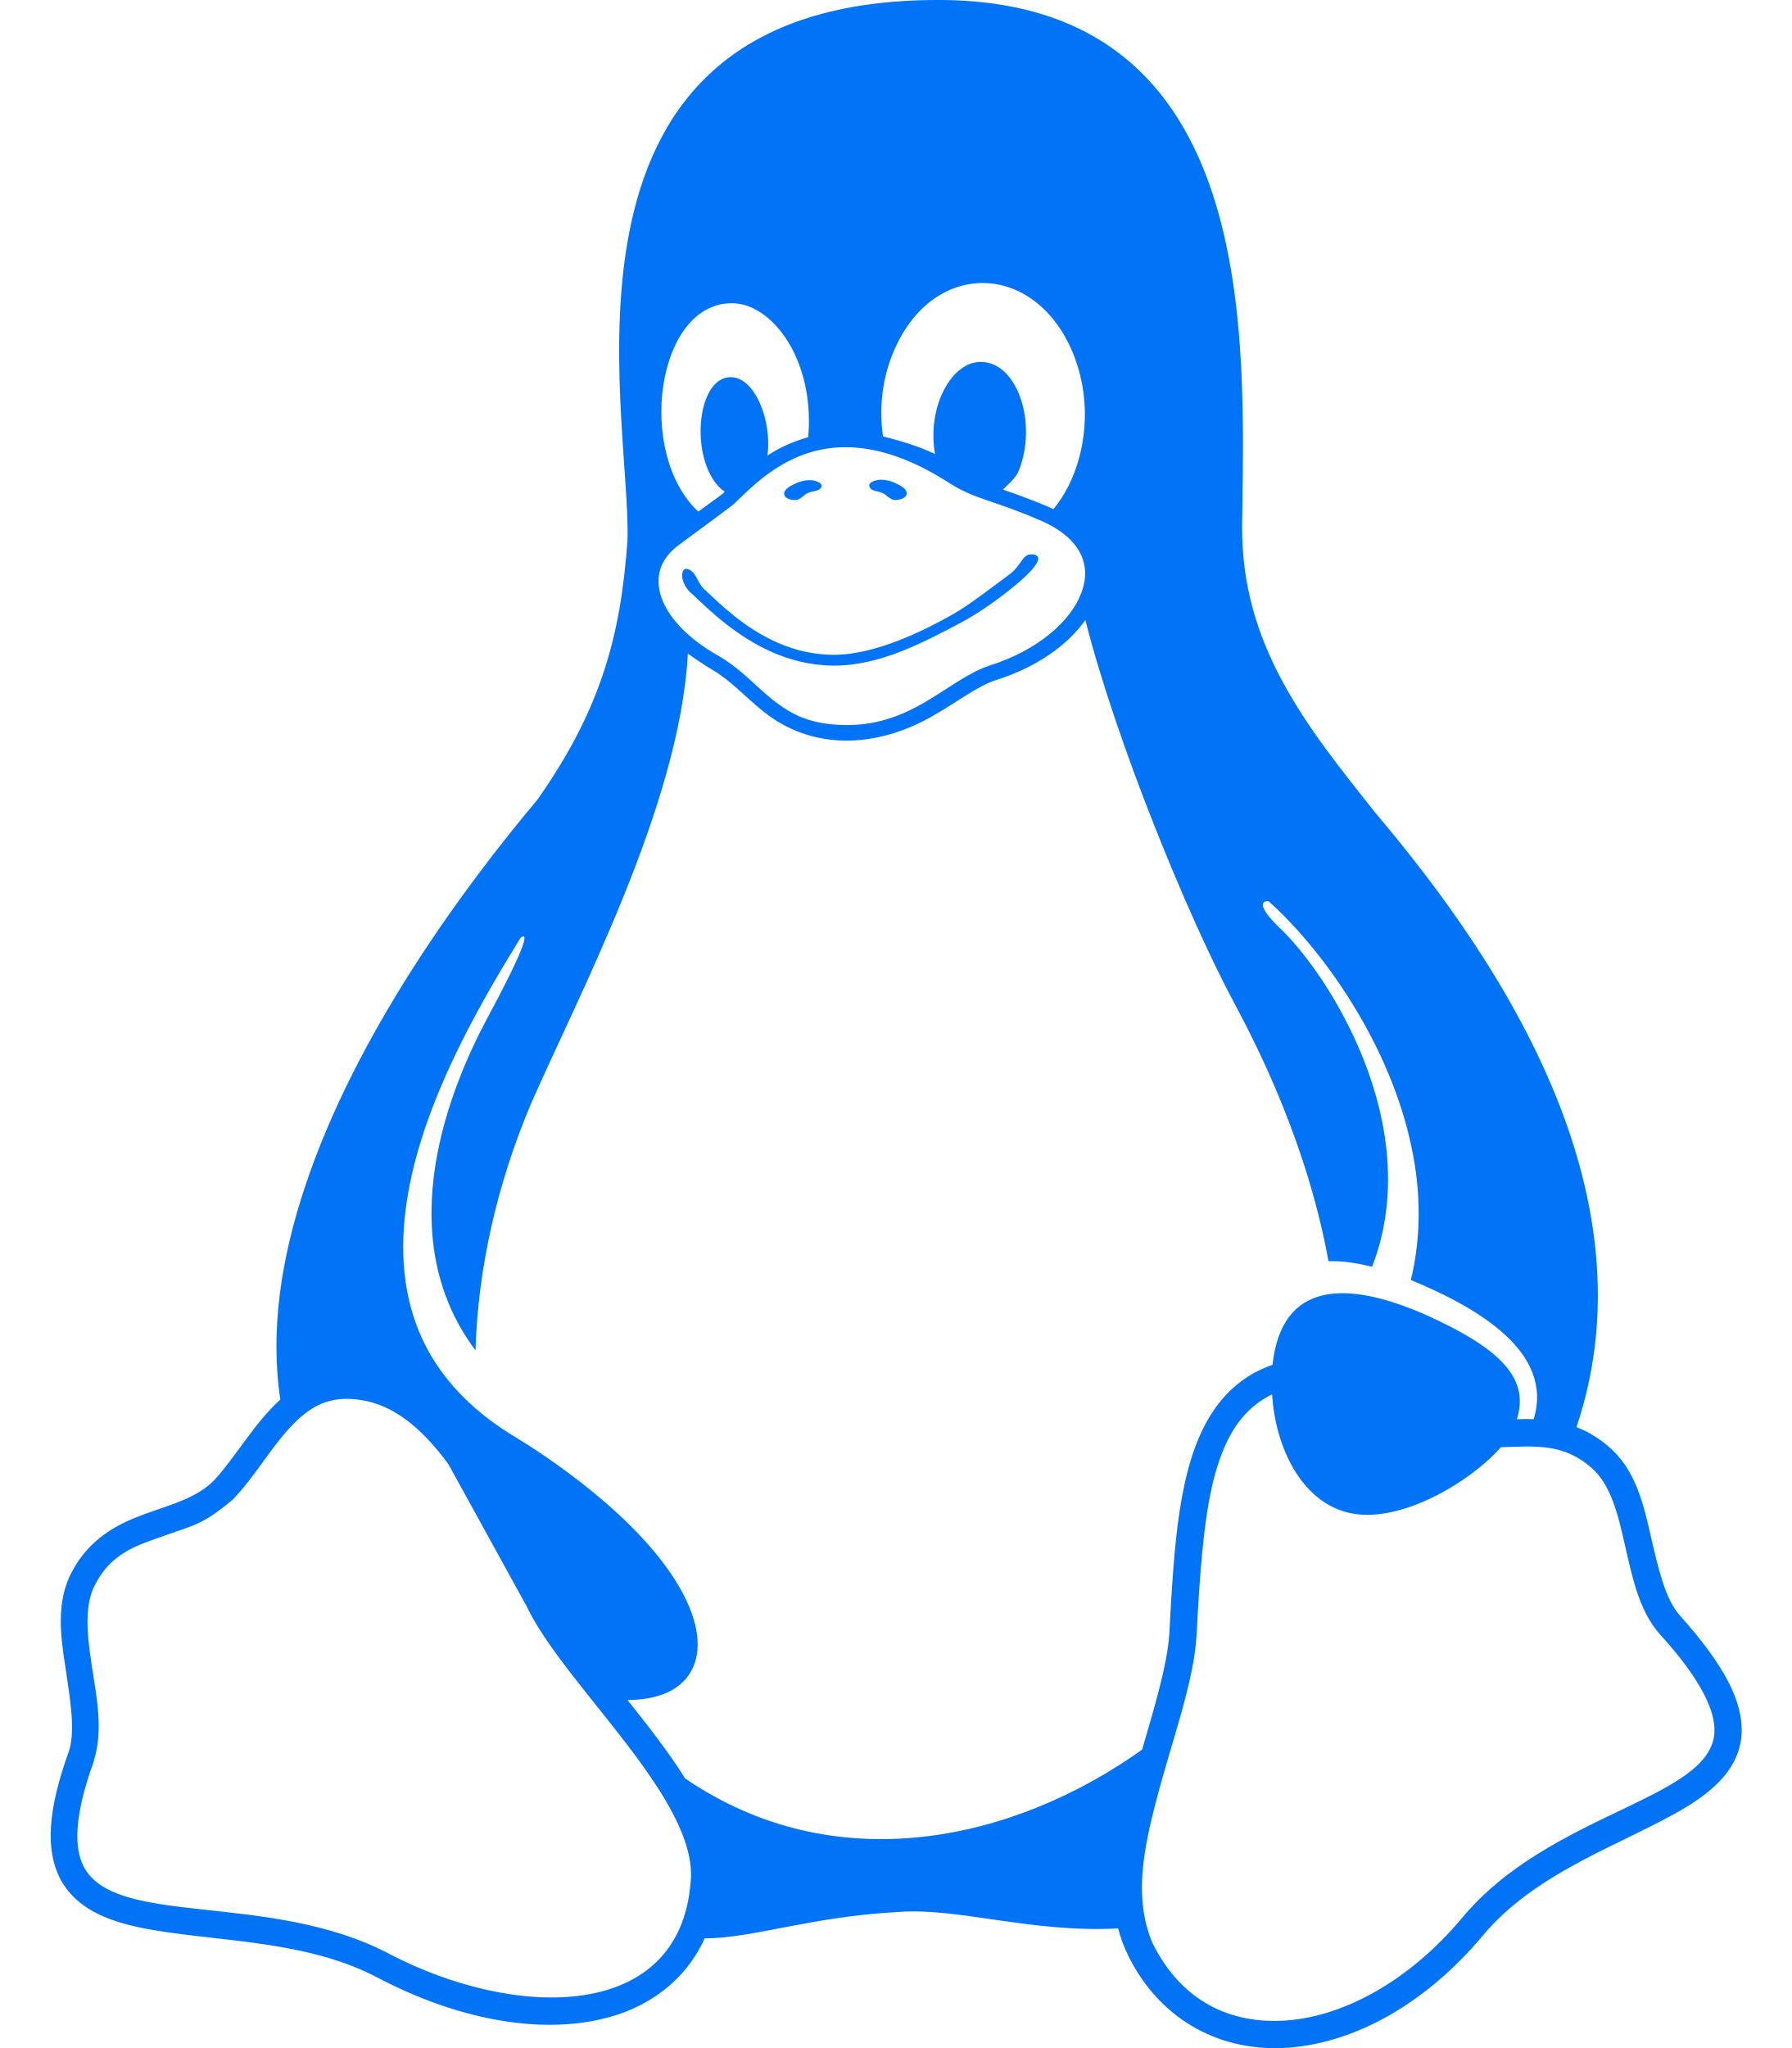
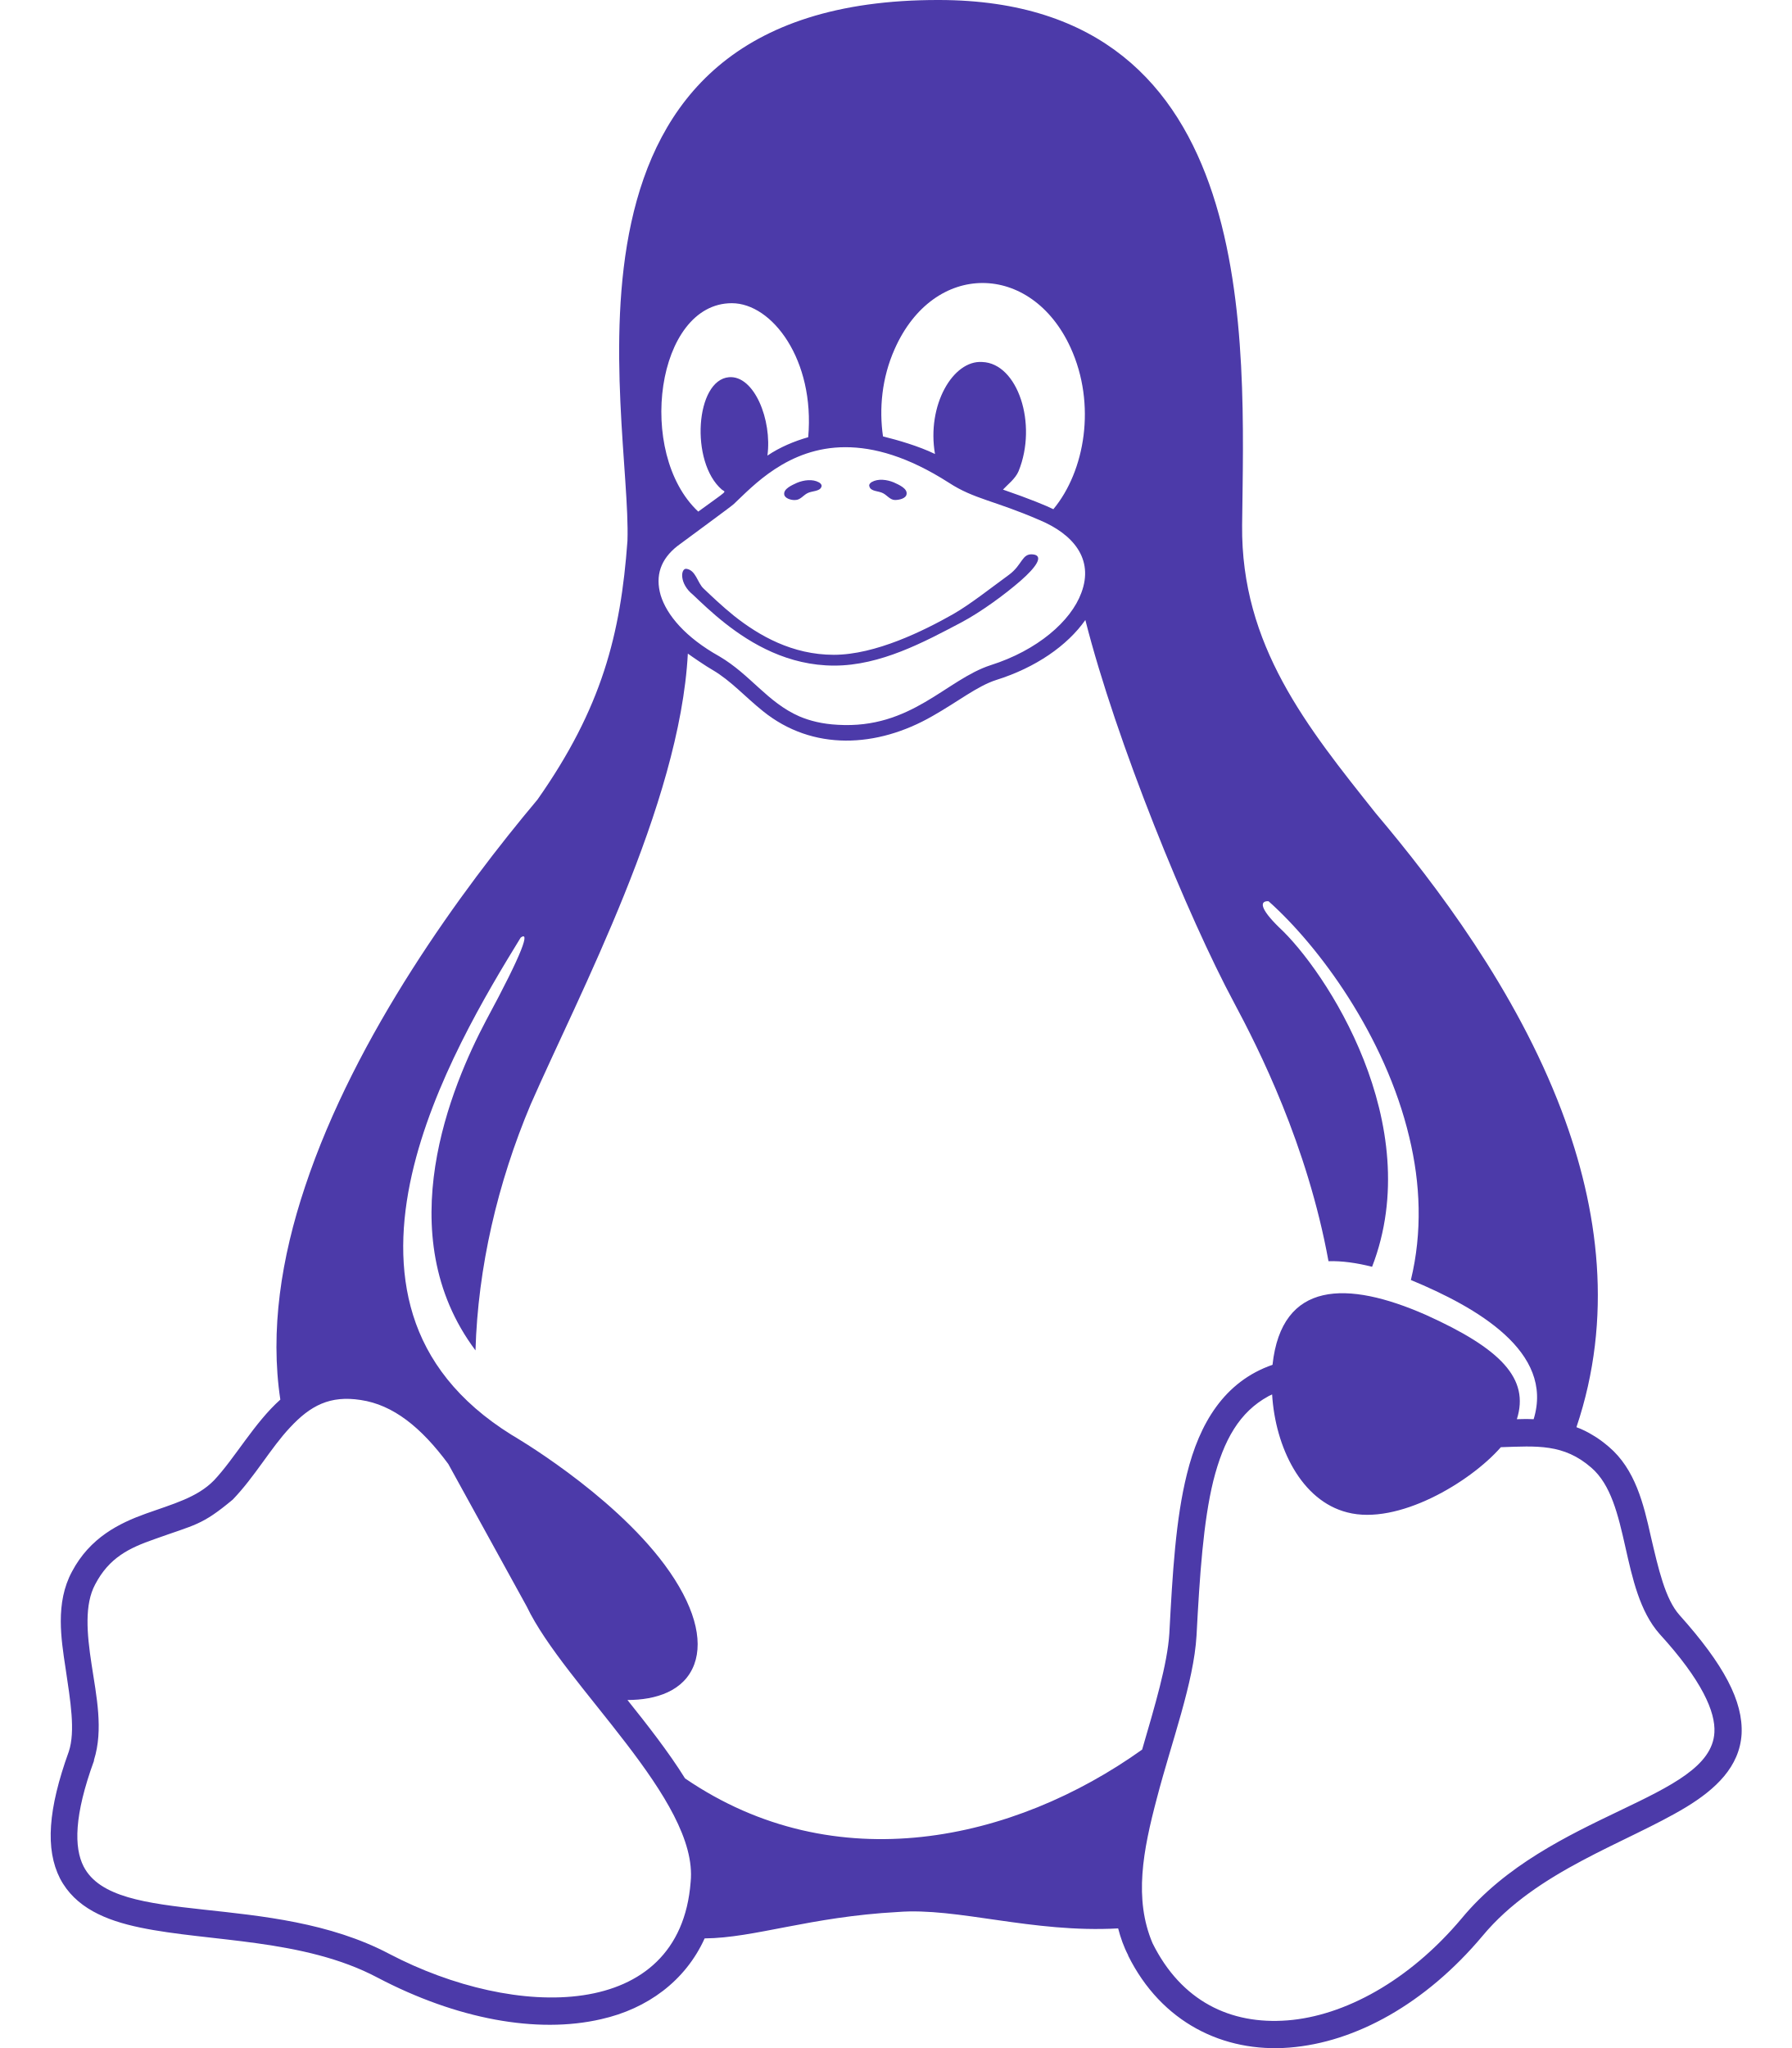
<svg xmlns="http://www.w3.org/2000/svg" viewBox="0 0 448 512">
-   <path d="M220.8 123.3c1 .5 1.8 1.7 3 1.7 1.1 0 2.8-.4 2.9-1.5.2-1.4-1.9-2.3-3.2-2.9-1.7-.7-3.9-1-5.5-.1-.4.2-.8.7-.6 1.1.3 1.3 2.3 1.1 3.4 1.7zm-21.9 1.7c1.2 0 2-1.2 3-1.7 1.1-.6 3.1-.4 3.5-1.6.2-.4-.2-.9-.6-1.1-1.6-.9-3.8-.6-5.5.1-1.3.6-3.4 1.5-3.2 2.9.1 1 1.8 1.5 2.8 1.4zM420 403.8c-3.6-4-5.3-11.6-7.2-19.7-1.8-8.1-3.9-16.8-10.5-22.4-1.3-1.1-2.6-2.1-4-2.9-1.3-.8-2.7-1.5-4.1-2 9.2-27.3 5.6-54.5-3.7-79.1-11.4-30.1-31.3-56.4-46.5-74.4-17.1-21.5-33.7-41.9-33.4-72C311.1 85.4 315.7.1 234.8 0 132.4-.2 158 103.4 156.9 135.2c-1.7 23.4-6.4 41.8-22.5 64.7-18.9 22.5-45.5 58.8-58.1 96.7-6 17.9-8.8 36.1-6.2 53.3-6.5 5.8-11.4 14.7-16.6 20.2-4.2 4.3-10.3 5.9-17 8.3s-14 6-18.5 14.5c-2.1 3.9-2.8 8.1-2.8 12.4 0 3.9.6 7.9 1.2 11.8 1.2 8.1 2.5 15.7.8 20.8-5.2 14.4-5.9 24.4-2.2 31.7 3.8 7.3 11.4 10.5 20.1 12.3 17.3 3.6 40.8 2.7 59.3 12.5 19.8 10.4 39.9 14.1 55.9 10.4 11.6-2.6 21.1-9.6 25.9-20.2 12.5-.1 26.3-5.4 48.3-6.6 14.9-1.2 33.6 5.3 55.1 4.1.6 2.3 1.4 4.6 2.5 6.7v.1c8.3 16.7 23.8 24.3 40.3 23 16.6-1.3 34.1-11 48.3-27.9 13.6-16.4 36-23.2 50.9-32.2 7.4-4.5 13.4-10.1 13.9-18.3.4-8.2-4.4-17.3-15.5-29.7zM223.7 87.3c9.8-22.2 34.2-21.8 44-.4 6.5 14.2 3.6 30.9-4.3 40.4-1.6-.8-5.9-2.6-12.6-4.9 1.1-1.2 3.1-2.7 3.9-4.6 4.8-11.8-.2-27-9.1-27.3-7.3-.5-13.9 10.8-11.8 23-4.1-2-9.4-3.5-13-4.4-1-6.9-.3-14.6 2.9-21.8zM183 75.8c10.1 0 20.8 14.2 19.1 33.5-3.5 1-7.1 2.5-10.2 4.6 1.2-8.9-3.3-20.1-9.6-19.6-8.4.7-9.8 21.2-1.8 28.1 1 .8 1.9-.2-5.9 5.5-15.6-14.6-10.5-52.1 8.4-52.1zm-13.6 60.7c6.2-4.6 13.6-10 14.1-10.5 4.7-4.4 13.5-14.2 27.9-14.2 7.1 0 15.6 2.3 25.9 8.9 6.3 4.1 11.3 4.4 22.6 9.3 8.4 3.5 13.7 9.7 10.5 18.2-2.6 7.1-11 14.4-22.7 18.1-11.1 3.6-19.8 16-38.2 14.9-3.9-.2-7-1-9.6-2.1-8-3.5-12.2-10.4-20-15-8.6-4.8-13.2-10.4-14.7-15.3-1.4-4.9 0-9 4.2-12.3zm3.3 334c-2.7 35.1-43.9 34.4-75.3 18-29.9-15.8-68.6-6.5-76.5-21.9-2.4-4.7-2.4-12.7 2.6-26.4v-.2c2.4-7.6.6-16-.6-23.9-1.2-7.8-1.8-15 .9-20 3.5-6.7 8.5-9.1 14.8-11.3 10.3-3.7 11.8-3.4 19.6-9.9 5.5-5.7 9.5-12.9 14.3-18 5.1-5.5 10-8.1 17.7-6.9 8.1 1.2 15.1 6.8 21.9 16l19.6 35.6c9.5 19.9 43.1 48.4 41 68.9zm-1.4-25.9c-4.1-6.6-9.6-13.6-14.4-19.6 7.1 0 14.2-2.2 16.7-8.9 2.3-6.2 0-14.9-7.4-24.9-13.5-18.2-38.3-32.5-38.3-32.5-13.5-8.4-21.1-18.7-24.6-29.9s-3-23.3-.3-35.2c5.2-22.9 18.6-45.2 27.2-59.2 2.3-1.7.8 3.2-8.7 20.8-8.5 16.1-24.4 53.3-2.6 82.4.6-20.7 5.5-41.8 13.8-61.5 12-27.4 37.3-74.9 39.3-112.7 1.1.8 4.6 3.2 6.2 4.1 4.6 2.7 8.1 6.7 12.6 10.3 12.4 10 28.5 9.2 42.4 1.2 6.2-3.5 11.2-7.5 15.9-9 9.9-3.1 17.8-8.6 22.3-15 7.7 30.4 25.7 74.3 37.2 95.7 6.1 11.4 18.3 35.5 23.6 64.6 3.3-.1 7 .4 10.9 1.4 13.8-35.7-11.7-74.2-23.3-84.9-4.7-4.6-4.9-6.6-2.6-6.5 12.6 11.2 29.2 33.7 35.2 59 2.8 11.6 3.3 23.7.4 35.7 16.4 6.8 35.9 17.9 30.7 34.8-2.2-.1-3.2 0-4.2 0 3.2-10.1-3.9-17.6-22.8-26.1-19.6-8.6-36-8.6-38.3 12.5-12.1 4.2-18.3 14.7-21.4 27.3-2.8 11.2-3.6 24.7-4.4 39.9-.5 7.7-3.6 18-6.8 29-32.1 22.9-76.7 32.9-114.3 7.2zm257.4-11.5c-.9 16.8-41.2 19.9-63.2 46.5-13.2 15.7-29.4 24.4-43.6 25.5s-26.5-4.8-33.7-19.3c-4.7-11.1-2.4-23.1 1.1-36.3 3.7-14.2 9.2-28.8 9.9-40.6.8-15.2 1.7-28.5 4.2-38.7 2.6-10.3 6.6-17.2 13.7-21.1.3-.2.7-.3 1-.5.8 13.2 7.3 26.6 18.8 29.5 12.6 3.3 30.7-7.5 38.4-16.3 9-.3 15.7-.9 22.6 5.1 9.9 8.5 7.1 30.3 17.1 41.6 10.6 11.6 14 19.5 13.7 24.6zM173.3 148.7c2 1.9 4.7 4.5 8 7.1 6.6 5.2 15.8 10.6 27.3 10.6 11.6 0 22.5-5.9 31.8-10.8 4.9-2.6 10.9-7 14.8-10.4s5.9-6.3 3.1-6.6-2.6 2.6-6 5.1c-4.4 3.2-9.7 7.4-13.9 9.8-7.4 4.2-19.5 10.2-29.9 10.2s-18.7-4.8-24.9-9.7c-3.1-2.5-5.7-5-7.7-6.9-1.5-1.4-1.9-4.6-4.3-4.9-1.4-.1-1.8 3.7 1.7 6.5z" fill=" #0073f6" />
+   <path d="M220.8 123.3c1 .5 1.8 1.7 3 1.7 1.1 0 2.8-.4 2.9-1.5.2-1.4-1.9-2.3-3.2-2.9-1.7-.7-3.9-1-5.5-.1-.4.2-.8.7-.6 1.1.3 1.3 2.3 1.1 3.4 1.7zm-21.9 1.7c1.2 0 2-1.2 3-1.7 1.1-.6 3.1-.4 3.5-1.6.2-.4-.2-.9-.6-1.1-1.6-.9-3.8-.6-5.5.1-1.3.6-3.4 1.5-3.2 2.9.1 1 1.8 1.5 2.8 1.4zM420 403.8c-3.6-4-5.3-11.6-7.2-19.7-1.8-8.1-3.9-16.8-10.5-22.4-1.3-1.1-2.6-2.1-4-2.9-1.3-.8-2.7-1.5-4.1-2 9.2-27.3 5.6-54.5-3.7-79.1-11.4-30.1-31.3-56.4-46.5-74.4-17.1-21.5-33.7-41.9-33.4-72C311.1 85.4 315.7.1 234.8 0 132.4-.2 158 103.4 156.9 135.2c-1.7 23.4-6.4 41.8-22.5 64.7-18.9 22.5-45.5 58.8-58.1 96.7-6 17.9-8.8 36.1-6.2 53.3-6.5 5.8-11.4 14.7-16.6 20.2-4.2 4.3-10.3 5.9-17 8.3s-14 6-18.5 14.5c-2.1 3.9-2.8 8.1-2.8 12.4 0 3.9.6 7.9 1.2 11.8 1.2 8.1 2.5 15.7.8 20.8-5.2 14.4-5.9 24.4-2.2 31.7 3.8 7.3 11.4 10.5 20.1 12.3 17.3 3.6 40.8 2.7 59.3 12.5 19.8 10.4 39.9 14.1 55.9 10.4 11.6-2.6 21.1-9.6 25.9-20.2 12.5-.1 26.3-5.4 48.3-6.6 14.9-1.2 33.6 5.3 55.1 4.1.6 2.3 1.4 4.6 2.5 6.7v.1c8.3 16.7 23.8 24.3 40.3 23 16.6-1.3 34.1-11 48.3-27.9 13.6-16.4 36-23.2 50.9-32.2 7.4-4.5 13.4-10.1 13.9-18.3.4-8.2-4.4-17.3-15.5-29.7zM223.7 87.3c9.8-22.2 34.2-21.8 44-.4 6.5 14.2 3.6 30.9-4.3 40.4-1.6-.8-5.9-2.6-12.6-4.9 1.1-1.2 3.1-2.7 3.9-4.6 4.8-11.8-.2-27-9.1-27.3-7.3-.5-13.9 10.8-11.8 23-4.1-2-9.4-3.5-13-4.4-1-6.9-.3-14.6 2.9-21.8zM183 75.8c10.1 0 20.8 14.2 19.1 33.5-3.5 1-7.1 2.5-10.2 4.6 1.2-8.9-3.3-20.1-9.6-19.6-8.4.7-9.8 21.2-1.8 28.1 1 .8 1.9-.2-5.9 5.5-15.6-14.6-10.5-52.1 8.4-52.1zm-13.6 60.7c6.2-4.6 13.6-10 14.1-10.5 4.7-4.4 13.5-14.2 27.9-14.2 7.1 0 15.6 2.3 25.9 8.9 6.3 4.1 11.3 4.4 22.6 9.3 8.4 3.5 13.7 9.7 10.5 18.2-2.6 7.1-11 14.4-22.7 18.1-11.1 3.6-19.8 16-38.2 14.9-3.9-.2-7-1-9.6-2.1-8-3.5-12.2-10.4-20-15-8.6-4.8-13.2-10.4-14.7-15.3-1.4-4.9 0-9 4.2-12.3zm3.3 334c-2.7 35.1-43.9 34.4-75.3 18-29.9-15.8-68.6-6.5-76.5-21.9-2.4-4.7-2.4-12.7 2.6-26.4v-.2c2.4-7.6.6-16-.6-23.9-1.2-7.8-1.8-15 .9-20 3.5-6.7 8.5-9.1 14.8-11.3 10.3-3.7 11.8-3.4 19.6-9.9 5.5-5.7 9.5-12.9 14.3-18 5.1-5.5 10-8.1 17.7-6.9 8.1 1.2 15.1 6.8 21.9 16l19.6 35.6c9.5 19.9 43.1 48.4 41 68.9zm-1.4-25.9c-4.1-6.6-9.6-13.6-14.4-19.6 7.1 0 14.2-2.2 16.7-8.9 2.3-6.2 0-14.9-7.4-24.9-13.5-18.2-38.3-32.5-38.3-32.5-13.5-8.4-21.1-18.7-24.6-29.9s-3-23.3-.3-35.2c5.2-22.9 18.6-45.2 27.2-59.2 2.3-1.7.8 3.2-8.7 20.8-8.5 16.1-24.4 53.3-2.6 82.4.6-20.7 5.5-41.8 13.8-61.5 12-27.4 37.3-74.9 39.3-112.7 1.1.8 4.6 3.2 6.2 4.1 4.6 2.7 8.1 6.7 12.6 10.3 12.4 10 28.5 9.2 42.4 1.2 6.2-3.5 11.2-7.5 15.9-9 9.9-3.1 17.8-8.6 22.3-15 7.7 30.4 25.7 74.3 37.2 95.7 6.1 11.4 18.3 35.5 23.6 64.6 3.3-.1 7 .4 10.9 1.4 13.8-35.7-11.7-74.2-23.3-84.9-4.7-4.6-4.9-6.6-2.6-6.5 12.6 11.2 29.2 33.7 35.2 59 2.8 11.6 3.3 23.7.4 35.7 16.4 6.8 35.9 17.9 30.7 34.8-2.2-.1-3.2 0-4.2 0 3.2-10.1-3.9-17.6-22.8-26.1-19.6-8.6-36-8.6-38.3 12.5-12.1 4.2-18.3 14.7-21.4 27.3-2.8 11.2-3.6 24.7-4.4 39.9-.5 7.7-3.6 18-6.8 29-32.1 22.9-76.7 32.9-114.3 7.2zm257.4-11.5c-.9 16.8-41.2 19.9-63.2 46.5-13.2 15.7-29.4 24.4-43.6 25.5s-26.5-4.8-33.7-19.3c-4.7-11.1-2.4-23.1 1.1-36.3 3.7-14.2 9.2-28.8 9.9-40.6.8-15.2 1.7-28.5 4.2-38.7 2.6-10.3 6.6-17.2 13.7-21.1.3-.2.7-.3 1-.5.8 13.2 7.3 26.6 18.8 29.5 12.6 3.3 30.7-7.5 38.4-16.3 9-.3 15.7-.9 22.6 5.1 9.9 8.5 7.1 30.3 17.1 41.6 10.6 11.6 14 19.5 13.7 24.6zM173.3 148.7c2 1.9 4.7 4.5 8 7.1 6.6 5.2 15.8 10.6 27.3 10.6 11.6 0 22.5-5.9 31.8-10.8 4.9-2.6 10.9-7 14.8-10.4s5.9-6.3 3.1-6.6-2.6 2.6-6 5.1c-4.4 3.2-9.7 7.4-13.9 9.8-7.4 4.2-19.5 10.2-29.9 10.2s-18.7-4.8-24.9-9.7c-3.1-2.5-5.7-5-7.7-6.9-1.5-1.4-1.9-4.6-4.3-4.9-1.4-.1-1.8 3.7 1.7 6.5z" fill=" #4c3aa9" />
</svg>
